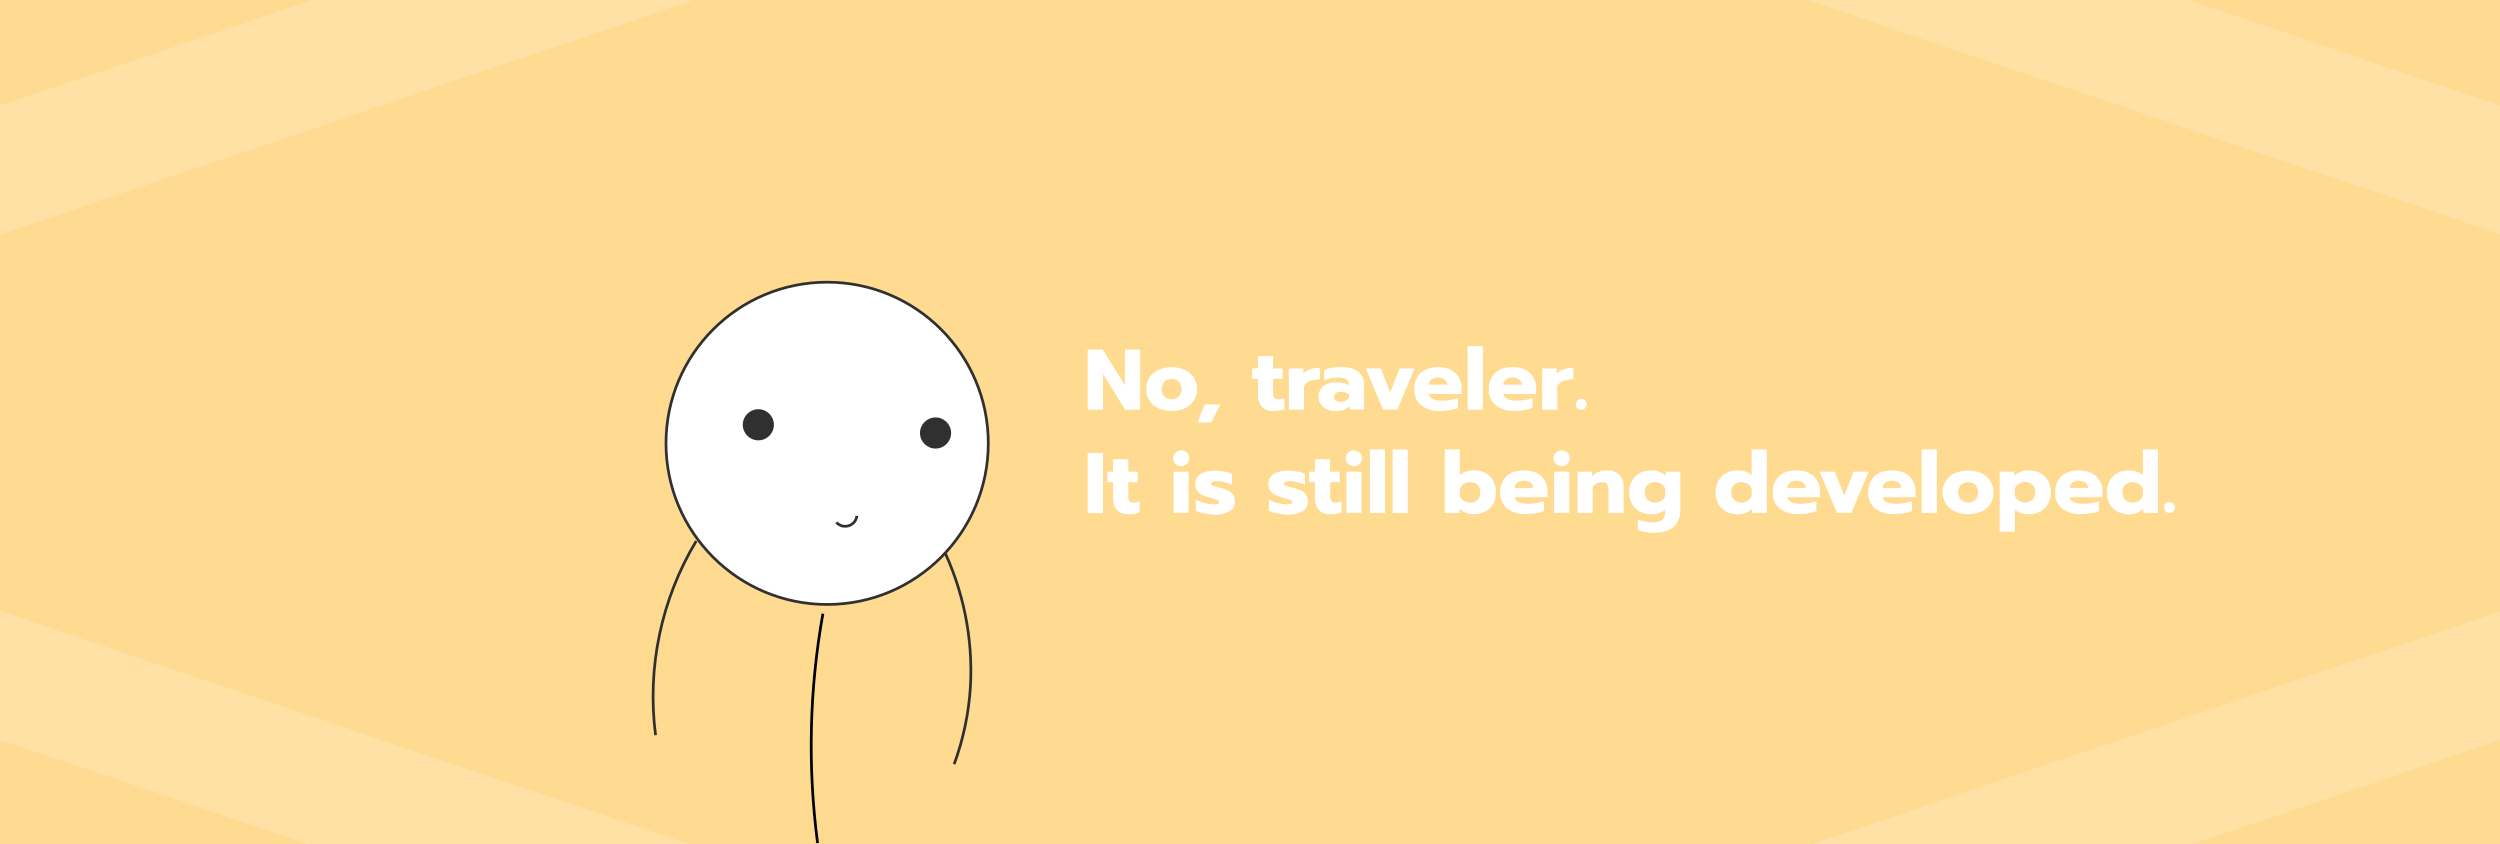
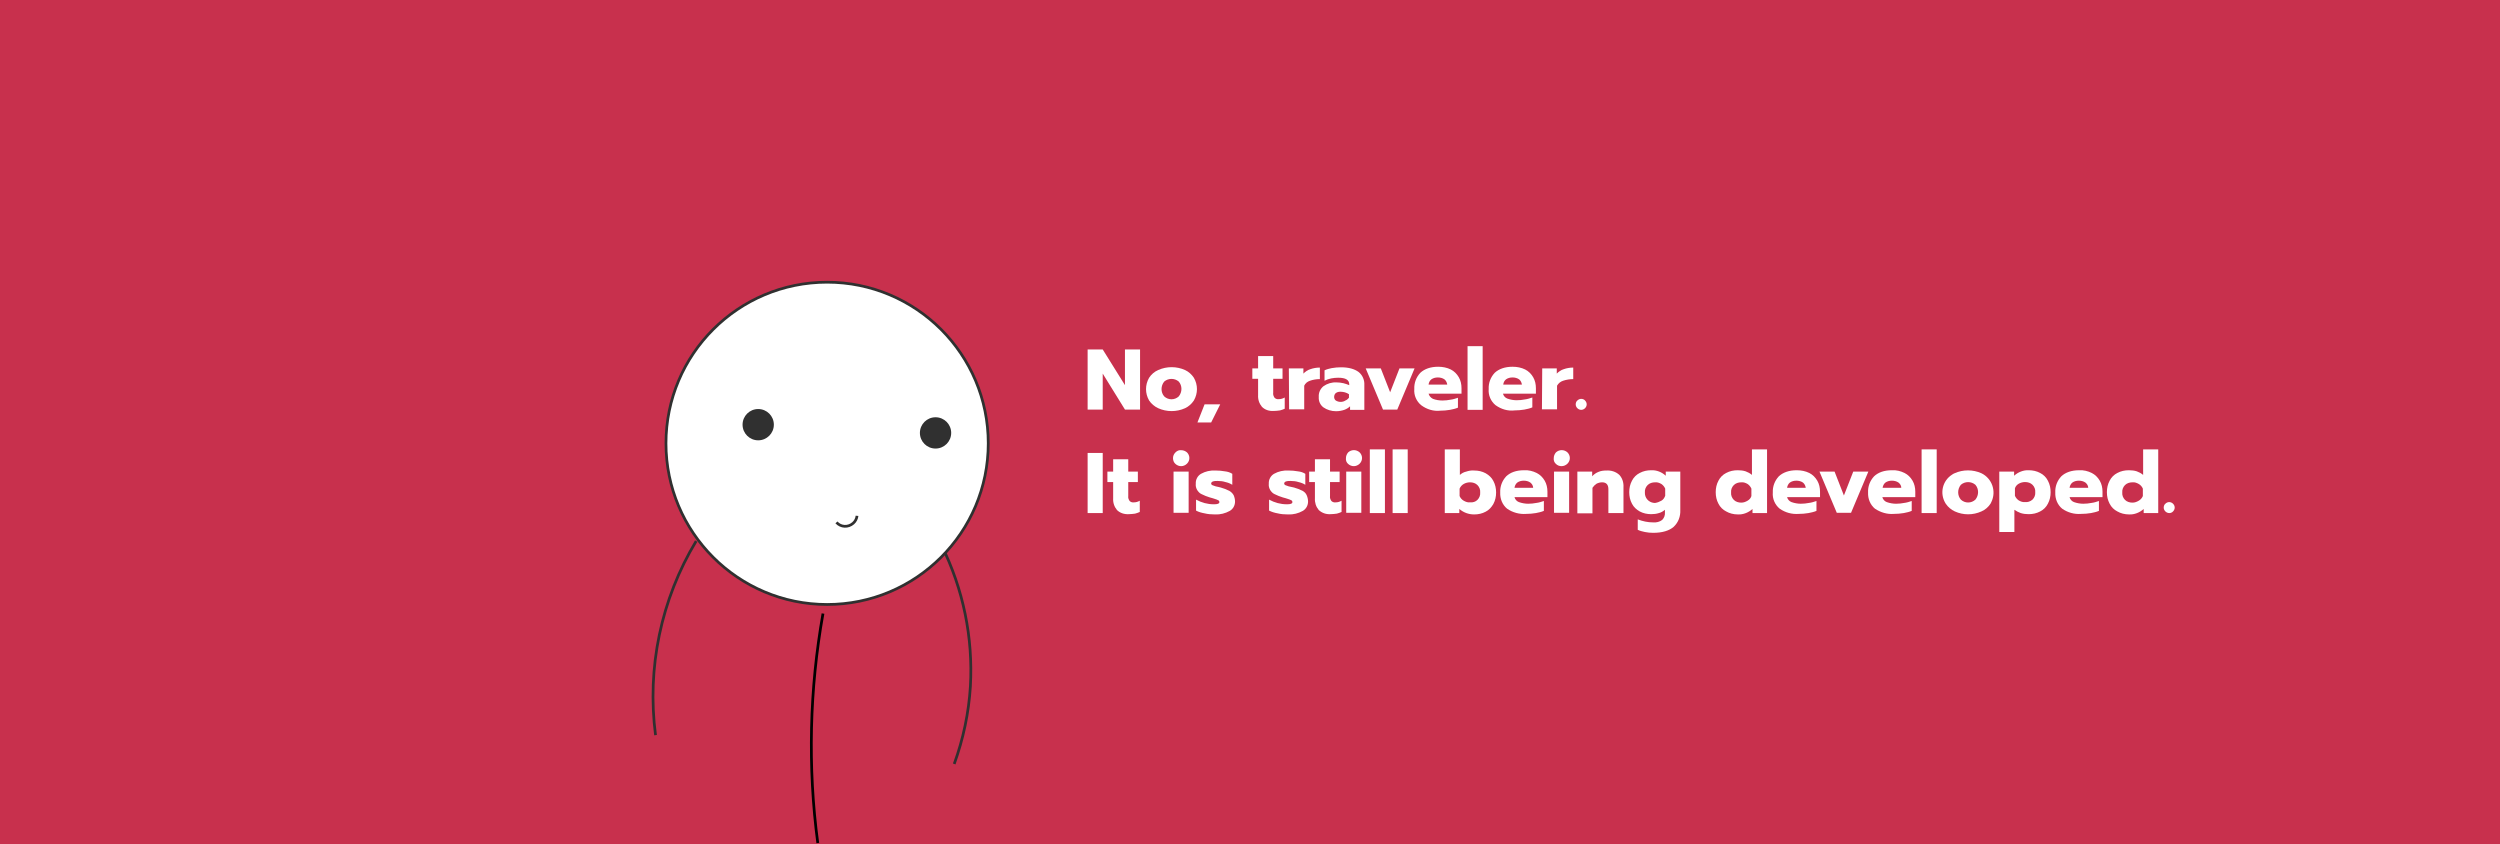
- <svg xmlns="http://www.w3.org/2000/svg" id="Layer_1" data-name="Layer 1" viewBox="0 0 910.67 307.2">
-   <defs>
-     <style>.cls-1{fill:#ffd277;}.cls-2{fill:none;}.cls-2,.cls-3{stroke:#000;stroke-miterlimit:10;}.cls-3,.cls-4,.cls-5{fill:#fff;}.cls-4{opacity:0.19;isolation:isolate;}</style>
-   </defs>
-   <rect class="cls-1" width="911" height="308" />
-   <path class="cls-2" d="M253.62,197.06A110,110,0,0,0,238.8,267.8" />
-   <path class="cls-2" d="M343,198.73a103,103,0,0,1,10.5,51.35,99.54,99.54,0,0,1-5.93,28.29" />
-   <circle class="cls-3" cx="301.3" cy="161.49" r="58.7" />
-   <circle cx="276.24" cy="154.73" r="5.67" />
-   <circle cx="340.79" cy="157.73" r="5.67" />
-   <path class="cls-2" d="M304.67,190.3a4.31,4.31,0,0,0,7.47-2.39" />
-   <rect class="cls-4" width="911" height="308" />
-   <polygon class="cls-4" points="0 85.42 0 38.5 113.88 0 252.66 0 0 85.42" />
-   <polygon class="cls-4" points="911 222.58 911 269.5 797.13 308 658.34 308 911 222.58" />
-   <polygon class="cls-4" points="658.34 0 797.13 0 911 38.5 911 85.42 658.34 0" />
-   <polygon class="cls-4" points="252.66 308 113.88 308 0 269.5 0 222.58 252.66 308" />
-   <path class="cls-2" d="M299.76,223.54a272.94,272.94,0,0,0-1.94,83.57" />
-   <path class="cls-5" d="M396.22,127.35h5.48l8.06,13v-13h5.55v21.9h-5.46l-8.08-13.07v13.07h-5.55Z" />
-   <path class="cls-5" d="M421.89,148.7a7.81,7.81,0,0,1-3.25-2.82,8.12,8.12,0,0,1,0-8.3,7.81,7.81,0,0,1,3.25-2.82,12.23,12.23,0,0,1,9.78,0,7.78,7.78,0,0,1,3.24,2.82,8.12,8.12,0,0,1,0,8.3,7.78,7.78,0,0,1-3.24,2.82,12.23,12.23,0,0,1-9.78,0Zm7.53-4.26a4.2,4.2,0,0,0,0-5.42,4,4,0,0,0-5.29,0,4.2,4.2,0,0,0,0,5.42,4,4,0,0,0,5.29,0Z" />
-   <path class="cls-5" d="M438.81,147.31h5.7l-3.29,6.61h-5Z" />
-   <path class="cls-5" d="M459.67,148.17a6,6,0,0,1-1.43-4.25V138h-2.13v-3.82h2.13V129.7h5.52v4.51h3.44V138h-3.44v5.14a2.73,2.73,0,0,0,.45,1.76,2,2,0,0,0,1.61.53,4.35,4.35,0,0,0,2.07-.56V149a7.52,7.52,0,0,1-1.74.55,13.06,13.06,0,0,1-2.27.17A5.41,5.41,0,0,1,459.67,148.17Z" />
-   <path class="cls-5" d="M469.46,134.21h5.33v1.88a5.55,5.55,0,0,1,2.47-1.55,10.77,10.77,0,0,1,3.54-.55v4.23a10.27,10.27,0,0,0-3.65.6A3.78,3.78,0,0,0,475,140.6v8.65h-5.51Z" />
-   <path class="cls-5" d="M482.07,148.36a4.57,4.57,0,0,1-1.74-3.81,4.74,4.74,0,0,1,1.68-3.9,7.45,7.45,0,0,1,4.81-1.36,12,12,0,0,1,2.45.26,9.38,9.38,0,0,1,2.1.71v-.32c0-1.6-1.32-2.41-3.95-2.41a11.84,11.84,0,0,0-5.05,1.07v-3.8A11.31,11.31,0,0,1,485,134a18.75,18.75,0,0,1,3.39-.3c2.8,0,4.91.56,6.35,1.68a5.59,5.59,0,0,1,2.14,4.68v9.15h-5.17V148a5.91,5.91,0,0,1-2.13,1.28,8.42,8.42,0,0,1-2.95.47A7.17,7.17,0,0,1,482.07,148.36Zm8-2.41a3.21,3.21,0,0,0,1.29-1v-1.32a5.36,5.36,0,0,0-3.08-.91,2.7,2.7,0,0,0-1.69.47,1.69,1.69,0,0,0-.59,1.38,1.6,1.6,0,0,0,.58,1.32,2.6,2.6,0,0,0,1.67.47A4.28,4.28,0,0,0,490.08,146Z" />
-   <path class="cls-5" d="M497.51,134.21H503l3.42,8.74,3.38-8.74h5.52l-6.3,15h-5.23Z" />
-   <path class="cls-5" d="M517.71,147.65a7.13,7.13,0,0,1-2.53-5.86,7.82,7.82,0,0,1,2.24-5.89q2.25-2.16,6.48-2.16a9.78,9.78,0,0,1,4.62,1,7,7,0,0,1,2.91,2.79,8,8,0,0,1,1,4v2h-12A2.63,2.63,0,0,0,522,145.4a8.64,8.64,0,0,0,3.42.56,18.54,18.54,0,0,0,3-.25,13.51,13.51,0,0,0,2.68-.69v3.64a13.87,13.87,0,0,1-2.9.76,20.83,20.83,0,0,1-3.55.3A10.62,10.62,0,0,1,517.71,147.65Zm9.51-7.52a2.68,2.68,0,0,0-1-1.91,3.78,3.78,0,0,0-2.41-.69,3.69,3.69,0,0,0-2.38.71,2.65,2.65,0,0,0-1,1.89Z" />
-   <path class="cls-5" d="M534.61,126.09h5.52v23.16h-5.52Z" />
-   <path class="cls-5" d="M544.85,147.65a7.13,7.13,0,0,1-2.53-5.86,7.82,7.82,0,0,1,2.24-5.89c1.5-1.44,3.65-2.16,6.48-2.16a9.78,9.78,0,0,1,4.62,1,7,7,0,0,1,2.91,2.79,8,8,0,0,1,1,4v2h-12a2.61,2.61,0,0,0,1.56,1.82,8.64,8.64,0,0,0,3.42.56,18.54,18.54,0,0,0,3-.25,13.51,13.51,0,0,0,2.68-.69v3.64a13.87,13.87,0,0,1-2.9.76,20.83,20.83,0,0,1-3.55.3A10.62,10.62,0,0,1,544.85,147.65Zm9.51-7.52a2.68,2.68,0,0,0-1-1.91,3.8,3.8,0,0,0-2.41-.69,3.69,3.69,0,0,0-2.38.71,2.65,2.65,0,0,0-1,1.89Z" />
-   <path class="cls-5" d="M561.75,134.21h5.33v1.88a5.59,5.59,0,0,1,2.48-1.55,10.69,10.69,0,0,1,3.54-.55v4.23a10.23,10.23,0,0,0-3.65.6,3.75,3.75,0,0,0-2.18,1.78v8.65h-5.52Z" />
-   <path class="cls-5" d="M574.62,148.69a1.85,1.85,0,0,1-.58-1.38,2,2,0,0,1,.58-1.44,1.85,1.85,0,0,1,1.39-.6,1.91,1.91,0,0,1,1.43.6,2,2,0,0,1,.58,1.44,1.85,1.85,0,0,1-.58,1.38,2,2,0,0,1-1.43.56A1.93,1.93,0,0,1,574.62,148.69Z" />
-   <path class="cls-5" d="M396.22,165h5.55v21.91h-5.55Z" />
-   <path class="cls-5" d="M406.89,185.78a6.05,6.05,0,0,1-1.43-4.25v-5.89h-2.13v-3.82h2.13V167.3H411v4.52h3.45v3.82H411v5.14a2.75,2.75,0,0,0,.45,1.76,2.09,2.09,0,0,0,1.62.53,4.26,4.26,0,0,0,2.07-.57v4.11a7.84,7.84,0,0,1-1.74.55,13.23,13.23,0,0,1-2.27.17A5.47,5.47,0,0,1,406.89,185.78Z" />
-   <path class="cls-5" d="M428.19,169a2.75,2.75,0,0,1-.85-2.07,2.72,2.72,0,0,1,.85-2.05,2.85,2.85,0,0,1,2.1-.84,2.88,2.88,0,0,1,2.08.84,2.87,2.87,0,0,1,0,4.1,3.07,3.07,0,0,1-4.18,0Zm-.66,2.82H433v15h-5.51Z" />
-   <path class="cls-5" d="M438.75,187a10.14,10.14,0,0,1-3.14-1v-4a14.08,14.08,0,0,0,6.4,1.72,5.54,5.54,0,0,0,1.59-.16.62.62,0,0,0,.51-.62.71.71,0,0,0-.33-.61,4.26,4.26,0,0,0-1.19-.5c-.58-.18-1.24-.37-2-.58a16.55,16.55,0,0,1-3-1.16,4.06,4.06,0,0,1-1.63-1.51,4.41,4.41,0,0,1-.54-2.29,4,4,0,0,1,1.93-3.65,10,10,0,0,1,5.28-1.2,18.19,18.19,0,0,1,3.43.34,8.16,8.16,0,0,1,2.72.91v4a8.25,8.25,0,0,0-2.5-1,11.05,11.05,0,0,0-2.89-.41,5.57,5.57,0,0,0-1.67.2.74.74,0,0,0-.59.71c0,.31.2.55.59.72a16.07,16.07,0,0,0,2.14.62l.84.22a12.8,12.8,0,0,1,3.1,1.19,4,4,0,0,1,1.56,1.56,5,5,0,0,1,.45,2.27,4,4,0,0,1-1.86,3.43,9.59,9.59,0,0,1-5.41,1.27A21.08,21.08,0,0,1,438.75,187Z" />
-   <path class="cls-5" d="M465.35,187a10.07,10.07,0,0,1-3.13-1v-4a14.08,14.08,0,0,0,6.39,1.72,5.62,5.62,0,0,0,1.6-.16.61.61,0,0,0,.5-.62.71.71,0,0,0-.33-.61,4,4,0,0,0-1.19-.5c-.57-.18-1.23-.37-2-.58a16.71,16.71,0,0,1-3-1.16,4,4,0,0,1-1.63-1.51,4.41,4.41,0,0,1-.54-2.29,4,4,0,0,1,1.93-3.65,10,10,0,0,1,5.28-1.2,18.19,18.19,0,0,1,3.43.34,8.09,8.09,0,0,1,2.71.91v4a8.08,8.08,0,0,0-2.49-1,11.07,11.07,0,0,0-2.9-.41,5.54,5.54,0,0,0-1.66.2.73.73,0,0,0-.59.71c0,.31.19.55.59.72a16.28,16.28,0,0,0,2.13.62l.85.22a12.8,12.8,0,0,1,3.1,1.19,3.92,3.92,0,0,1,1.55,1.56,4.88,4.88,0,0,1,.46,2.27,3.94,3.94,0,0,1-1.87,3.43,9.53,9.53,0,0,1-5.4,1.27A21.19,21.19,0,0,1,465.35,187Z" />
-   <path class="cls-5" d="M480.44,185.78a6,6,0,0,1-1.42-4.25v-5.89h-2.13v-3.82H479V167.3h5.51v4.52H488v3.82h-3.45v5.14a2.75,2.75,0,0,0,.46,1.76,2,2,0,0,0,1.61.53,4.26,4.26,0,0,0,2.07-.57v4.11a7.52,7.52,0,0,1-1.74.55,13.06,13.06,0,0,1-2.27.17A5.47,5.47,0,0,1,480.44,185.78Z" />
-   <path class="cls-5" d="M491.08,169a2.78,2.78,0,0,1-.84-2.07,2.75,2.75,0,0,1,.84-2.05,3,3,0,0,1,4.19,0,2.87,2.87,0,0,1,0,4.1,3.09,3.09,0,0,1-4.19,0Zm-.65,2.82h5.51v15h-5.51Z" />
-   <path class="cls-5" d="M499,163.7h5.51v23.16H499Z" />
-   <path class="cls-5" d="M507.29,163.7h5.51v23.16h-5.51Z" />
-   <path class="cls-5" d="M531.61,185.36v1.5h-5.33V163.7h5.51V173a6.72,6.72,0,0,1,2.28-1.24,9,9,0,0,1,2.86-.45,8.46,8.46,0,0,1,4.19,1,7,7,0,0,1,2.8,2.84,8.53,8.53,0,0,1,1,4.18,8.42,8.42,0,0,1-1,4.18,7,7,0,0,1-2.82,2.79,8.57,8.57,0,0,1-4.17,1A7.46,7.46,0,0,1,531.61,185.36Zm6.61-3.28a3.56,3.56,0,0,0,1-2.71,3.63,3.63,0,0,0-1-2.73,3.75,3.75,0,0,0-2.73-1,4,4,0,0,0-2.25.64,3.68,3.68,0,0,0-1.45,1.74v2.67a3.61,3.61,0,0,0,1.45,1.73,4.06,4.06,0,0,0,2.25.65A3.78,3.78,0,0,0,538.22,182.08Z" />
-   <path class="cls-5" d="M549,185.26a7.15,7.15,0,0,1-2.52-5.86,7.81,7.81,0,0,1,2.24-5.89q2.24-2.16,6.47-2.16a9.8,9.8,0,0,1,4.63,1,6.92,6.92,0,0,1,2.91,2.78,8.07,8.07,0,0,1,1,4v2h-12a2.63,2.63,0,0,0,1.57,1.81,8.44,8.44,0,0,0,3.42.57,18.54,18.54,0,0,0,3-.25,13.51,13.51,0,0,0,2.68-.69v3.63a13.83,13.83,0,0,1-2.9.77,20.83,20.83,0,0,1-3.55.3A10.67,10.67,0,0,1,549,185.26Zm9.52-7.52a2.66,2.66,0,0,0-1-1.91,3.8,3.8,0,0,0-2.41-.69,3.69,3.69,0,0,0-2.38.7,2.72,2.72,0,0,0-1,1.9Z" />
-   <path class="cls-5" d="M566.77,169a2.75,2.75,0,0,1-.85-2.07,2.72,2.72,0,0,1,.85-2.05,3,3,0,0,1,4.18,0,2.87,2.87,0,0,1,0,4.1,3.07,3.07,0,0,1-4.18,0Zm-.66,2.82h5.52v15h-5.52Z" />
-   <path class="cls-5" d="M574.63,171.82H580v1.66a6.08,6.08,0,0,1,2.35-1.6,7.84,7.84,0,0,1,2.89-.53,6.05,6.05,0,0,1,4.68,1.64,6.36,6.36,0,0,1,1.52,4.47v9.4h-5.52v-8.68c0-1.69-.77-2.54-2.31-2.54a3.92,3.92,0,0,0-2,.49,4,4,0,0,0-1.47,1.48v9.25h-5.52Z" />
-   <path class="cls-5" d="M599.22,193.79a12.22,12.22,0,0,1-2.62-.76v-3.82a14.15,14.15,0,0,0,5.64,1.07,4.78,4.78,0,0,0,3.31-.95,3.54,3.54,0,0,0,1-2.75v-.91a6.51,6.51,0,0,1-2.24,1.22,9.08,9.08,0,0,1-2.84.44,8.53,8.53,0,0,1-4.2-1,7.11,7.11,0,0,1-2.83-2.82,8.42,8.42,0,0,1-1-4.17,8.53,8.53,0,0,1,1-4.2,7,7,0,0,1,2.82-2.81,8.68,8.68,0,0,1,4.17-1,7.46,7.46,0,0,1,5.33,2v-1.5h5.32v14a7.77,7.77,0,0,1-2.39,6.08q-2.4,2.16-7.45,2.16A17.23,17.23,0,0,1,599.22,193.79Zm5.94-11.38a3.49,3.49,0,0,0,1.41-1.76V178a3.6,3.6,0,0,0-1.44-1.74,4.08,4.08,0,0,0-2.26-.64,3.78,3.78,0,0,0-2.73,1,3.56,3.56,0,0,0-1,2.68,3.53,3.53,0,0,0,3.76,3.76A4.07,4.07,0,0,0,605.16,182.41Z" />
-   <path class="cls-5" d="M628.76,186.34a6.89,6.89,0,0,1-2.82-2.79,8.43,8.43,0,0,1-1-4.18,8.53,8.53,0,0,1,1-4.18,7,7,0,0,1,2.8-2.84,8.45,8.45,0,0,1,4.18-1,8.89,8.89,0,0,1,2.89.44,6.46,6.46,0,0,1,2.25,1.25V163.7h5.52v23.16h-5.33v-1.5a7.48,7.48,0,0,1-5.33,2A8.56,8.56,0,0,1,628.76,186.34Zm7.86-3.92a3.54,3.54,0,0,0,1.44-1.73V178a3.6,3.6,0,0,0-1.44-1.74,4.07,4.07,0,0,0-2.25-.64,3.75,3.75,0,0,0-2.73,1,3.63,3.63,0,0,0-1,2.73,3.56,3.56,0,0,0,1,2.71,3.78,3.78,0,0,0,2.73,1A4.08,4.08,0,0,0,636.62,182.42Z" />
-   <path class="cls-5" d="M648.3,185.26a7.13,7.13,0,0,1-2.53-5.86,7.81,7.81,0,0,1,2.24-5.89q2.25-2.16,6.48-2.16a9.78,9.78,0,0,1,4.62,1,6.86,6.86,0,0,1,2.91,2.78,8.07,8.07,0,0,1,1,4v2H651a2.62,2.62,0,0,0,1.56,1.81,8.44,8.44,0,0,0,3.42.57,18.54,18.54,0,0,0,3-.25,13.51,13.51,0,0,0,2.68-.69v3.63a13.66,13.66,0,0,1-2.9.77,20.74,20.74,0,0,1-3.55.3A10.62,10.62,0,0,1,648.3,185.26Zm9.51-7.52a2.69,2.69,0,0,0-1-1.91,3.83,3.83,0,0,0-2.42-.69,3.69,3.69,0,0,0-2.38.7,2.67,2.67,0,0,0-1,1.9Z" />
-   <path class="cls-5" d="M662.85,171.82h5.52l3.42,8.74,3.38-8.74h5.52l-6.3,15h-5.24Z" />
-   <path class="cls-5" d="M683.05,185.26a7.15,7.15,0,0,1-2.52-5.86,7.81,7.81,0,0,1,2.24-5.89q2.24-2.16,6.47-2.16a9.73,9.73,0,0,1,4.62,1,6.89,6.89,0,0,1,2.92,2.78,8.07,8.07,0,0,1,1,4v2h-12a2.61,2.61,0,0,0,1.57,1.81,8.41,8.41,0,0,0,3.42.57,18.54,18.54,0,0,0,3-.25,13.7,13.7,0,0,0,2.68-.69v3.63a13.83,13.83,0,0,1-2.9.77,20.86,20.86,0,0,1-3.56.3A10.64,10.64,0,0,1,683.05,185.26Zm9.51-7.52a2.62,2.62,0,0,0-1-1.91,3.8,3.8,0,0,0-2.41-.69,3.69,3.69,0,0,0-2.38.7,2.72,2.72,0,0,0-1,1.9Z" />
-   <path class="cls-5" d="M700,163.7h5.52v23.16H700Z" />
-   <path class="cls-5" d="M712.06,186.31a7.81,7.81,0,0,1-3.25-2.82,7.67,7.67,0,0,1,3.25-11.12,12.21,12.21,0,0,1,9.77,0,7.85,7.85,0,0,1,3.25,11.12,7.75,7.75,0,0,1-3.25,2.82,12.21,12.21,0,0,1-9.77,0Zm7.53-4.26a4.2,4.2,0,0,0,0-5.42,4,4,0,0,0-5.29,0,4.2,4.2,0,0,0,0,5.42,4,4,0,0,0,5.29,0Z" />
-   <path class="cls-5" d="M728.42,171.82h5.32v1.5a7.46,7.46,0,0,1,5.33-2,8.68,8.68,0,0,1,4.17,1,7,7,0,0,1,2.82,2.79,8.46,8.46,0,0,1,1,4.19,8.56,8.56,0,0,1-1,4.18,7.09,7.09,0,0,1-2.8,2.84,8.49,8.49,0,0,1-4.19,1,9.12,9.12,0,0,1-2.87-.45,6.84,6.84,0,0,1-2.27-1.24v8.08h-5.51ZM740.36,182a3.59,3.59,0,0,0,1-2.72,3.55,3.55,0,0,0-1-2.71,3.78,3.78,0,0,0-2.73-1,4.08,4.08,0,0,0-2.26.64,3.66,3.66,0,0,0-1.44,1.74v2.66a3.61,3.61,0,0,0,1.44,1.74,4.09,4.09,0,0,0,2.26.65A3.76,3.76,0,0,0,740.36,182Z" />
-   <path class="cls-5" d="M751.15,185.26a7.15,7.15,0,0,1-2.52-5.86,7.81,7.81,0,0,1,2.24-5.89q2.24-2.16,6.47-2.16a9.73,9.73,0,0,1,4.62,1,6.89,6.89,0,0,1,2.92,2.78,8.07,8.07,0,0,1,1,4v2h-12a2.61,2.61,0,0,0,1.57,1.81,8.44,8.44,0,0,0,3.42.57,18.54,18.54,0,0,0,3-.25,13.51,13.51,0,0,0,2.68-.69v3.63a13.83,13.83,0,0,1-2.9.77,20.86,20.86,0,0,1-3.56.3A10.64,10.64,0,0,1,751.15,185.26Zm9.52-7.52a2.66,2.66,0,0,0-1-1.91,3.8,3.8,0,0,0-2.41-.69,3.69,3.69,0,0,0-2.38.7,2.72,2.72,0,0,0-1,1.9Z" />
-   <path class="cls-5" d="M771.26,186.34a7,7,0,0,1-2.82-2.79,8.43,8.43,0,0,1-1-4.18,8.53,8.53,0,0,1,1-4.18,7,7,0,0,1,2.8-2.84,8.46,8.46,0,0,1,4.19-1,8.87,8.87,0,0,1,2.88.44,6.6,6.6,0,0,1,2.26,1.25V163.7h5.51v23.16h-5.33v-1.5a7.48,7.48,0,0,1-5.32,2A8.57,8.57,0,0,1,771.26,186.34Zm7.86-3.92a3.61,3.61,0,0,0,1.45-1.73V178a3.68,3.68,0,0,0-1.45-1.74,4,4,0,0,0-2.25-.64,3.75,3.75,0,0,0-2.73,1,3.63,3.63,0,0,0-1,2.73,3.56,3.56,0,0,0,1,2.71,3.78,3.78,0,0,0,2.73,1A4.06,4.06,0,0,0,779.12,182.42Z" />
-   <path class="cls-5" d="M788.85,186.29a1.85,1.85,0,0,1-.58-1.37,2,2,0,0,1,.58-1.45,2,2,0,0,1,2.82,0,2,2,0,0,1,.58,1.45,1.81,1.81,0,0,1-.58,1.37,2,2,0,0,1-2.82,0Z" />
+ <svg xmlns="http://www.w3.org/2000/svg" version="1.1" id="Layer_1" x="0px" y="0px" viewBox="0 0 910.7 307.2" style="enable-background:new 0 0 910.7 307.2;" xml:space="preserve">
+   <style type="text/css">
+ 	.st0{fill:#BB0024;}
+ 	.st1{fill:none;stroke:#000000;stroke-miterlimit:10;}
+ 	.st2{fill:#FFFFFF;stroke:#000000;stroke-miterlimit:10;}
+ 	.st3{opacity:0.19;fill:#FFFFFF;enable-background:new    ;}
+ 	.st4{fill:#FFFFFF;}
+ </style>
+   <rect y="0" class="st0" width="911" height="308" />
+   <path class="st1" d="M253.6,197.1c-12.8,21.2-18,46.2-14.8,70.7" />
+   <path class="st1" d="M343,198.7c7.9,15.9,11.5,33.6,10.5,51.3c-0.6,9.7-2.6,19.2-5.9,28.3" />
+   <circle class="st2" cx="301.3" cy="161.5" r="58.7" />
+   <circle cx="276.2" cy="154.7" r="5.7" />
+   <circle cx="340.8" cy="157.7" r="5.7" />
+   <path class="st1" d="M304.7,190.3c1.6,1.8,4.3,1.9,6.1,0.3c0.8-0.7,1.3-1.7,1.4-2.7" />
+   <rect y="0" class="st3" width="911" height="308" />
+   <path class="st1" d="M299.8,223.5c-4.9,27.6-5.6,55.8-1.9,83.6" />
+   <path class="st4" d="M396.2,127.3h5.5l8.1,13v-13h5.5v21.9h-5.5l-8.1-13.1v13.1h-5.5L396.2,127.3z" />
+   <path class="st4" d="M421.9,148.7c-1.3-0.6-2.5-1.6-3.3-2.8c-1.5-2.6-1.5-5.7,0-8.3c0.8-1.2,1.9-2.2,3.3-2.8c3.1-1.4,6.7-1.4,9.8,0  c1.3,0.6,2.4,1.6,3.2,2.8c1.5,2.6,1.5,5.7,0,8.3c-0.8,1.2-1.9,2.2-3.2,2.8C428.6,150.1,425,150.1,421.9,148.7z M429.4,144.4  c1.3-1.6,1.3-3.9,0-5.4c-1.5-1.3-3.8-1.3-5.3,0c-1.3,1.6-1.3,3.9,0,5.4C425.6,145.8,427.9,145.8,429.4,144.4z" />
+   <path class="st4" d="M438.8,147.3h5.7l-3.3,6.6h-5L438.8,147.3z" />
+   <path class="st4" d="M459.7,148.2c-1-1.2-1.5-2.7-1.4-4.3V138h-2.1v-3.8h2.1v-4.5h5.5v4.5h3.4v3.8h-3.4v5.1  c-0.1,0.6,0.1,1.2,0.5,1.8c0.4,0.4,1,0.6,1.6,0.5c0.7,0,1.4-0.2,2.1-0.6v4.1c-0.6,0.3-1.1,0.4-1.7,0.6c-0.8,0.1-1.5,0.2-2.3,0.2  C462.3,149.8,460.8,149.3,459.7,148.2z" />
+   <path class="st4" d="M469.5,134.2h5.3v1.9c0.7-0.7,1.5-1.3,2.5-1.6c1.1-0.4,2.3-0.6,3.5-0.6v4.2c-1.2,0-2.5,0.2-3.6,0.6  c-0.9,0.3-1.7,0.9-2.1,1.8v8.6h-5.5L469.5,134.2z" />
+   <path class="st4" d="M482.1,148.4c-1.2-0.9-1.8-2.3-1.7-3.8c-0.1-1.5,0.5-2.9,1.7-3.9c1.4-1,3.1-1.5,4.8-1.4c0.8,0,1.6,0.1,2.5,0.3  c0.7,0.2,1.4,0.4,2.1,0.7v-0.3c0-1.6-1.3-2.4-4-2.4c-1.7,0-3.5,0.3-5,1.1v-3.8c0.8-0.4,1.7-0.6,2.6-0.8c1.1-0.2,2.3-0.3,3.4-0.3  c2.8,0,4.9,0.6,6.4,1.7c1.4,1.1,2.2,2.9,2.1,4.7v9.1h-5.2V148c-0.6,0.6-1.3,1-2.1,1.3c-0.9,0.3-1.9,0.5-3,0.5  C485,149.8,483.4,149.3,482.1,148.4z M490.1,145.9c0.5-0.2,1-0.6,1.3-1v-1.3c-0.9-0.6-2-0.9-3.1-0.9c-0.6,0-1.2,0.1-1.7,0.5  c-0.4,0.3-0.6,0.9-0.6,1.4c0,0.5,0.2,1,0.6,1.3c0.5,0.3,1.1,0.5,1.7,0.5C488.9,146.4,489.5,146.3,490.1,145.9L490.1,145.9z" />
+   <path class="st4" d="M497.5,134.2h5.5l3.4,8.7l3.4-8.7h5.5l-6.3,15h-5.2L497.5,134.2z" />
+   <path class="st4" d="M517.7,147.6c-1.7-1.4-2.7-3.6-2.5-5.9c-0.1-2.2,0.7-4.3,2.2-5.9c1.5-1.4,3.7-2.2,6.5-2.2c1.6,0,3.2,0.3,4.6,1  c1.2,0.6,2.2,1.6,2.9,2.8c0.7,1.2,1,2.6,1,4v2h-12c0.2,0.8,0.8,1.5,1.6,1.9c1.1,0.4,2.3,0.6,3.4,0.6c1,0,2-0.1,3-0.3  c0.9-0.1,1.8-0.4,2.7-0.7v3.6c-0.9,0.4-1.9,0.6-2.9,0.8c-1.2,0.2-2.4,0.3-3.5,0.3C522.2,149.9,519.7,149.1,517.7,147.6z   M527.2,140.1c-0.1-0.7-0.4-1.4-1-1.9c-0.7-0.5-1.6-0.7-2.4-0.7c-0.9,0-1.7,0.2-2.4,0.7c-0.6,0.5-0.9,1.1-1,1.9H527.2z" />
+   <path class="st4" d="M534.6,126.1h5.5v23.2h-5.5V126.1z" />
+   <path class="st4" d="M544.8,147.6c-1.7-1.4-2.7-3.6-2.5-5.9c-0.1-2.2,0.7-4.3,2.2-5.9c1.5-1.4,3.7-2.2,6.5-2.2c1.6,0,3.2,0.3,4.6,1  c1.2,0.6,2.2,1.6,2.9,2.8c0.7,1.2,1,2.6,1,4v2h-12c0.2,0.8,0.8,1.5,1.6,1.8c1.1,0.4,2.3,0.6,3.4,0.6c1,0,2-0.1,3-0.3  c0.9-0.1,1.8-0.4,2.7-0.7v3.6c-0.9,0.4-1.9,0.6-2.9,0.8c-1.2,0.2-2.4,0.3-3.5,0.3C549.3,149.8,546.9,149.1,544.8,147.6z   M554.4,140.1c-0.1-0.7-0.4-1.4-1-1.9c-0.7-0.5-1.6-0.7-2.4-0.7c-0.9,0-1.7,0.2-2.4,0.7c-0.6,0.5-0.9,1.1-1,1.9H554.4z" />
+   <path class="st4" d="M561.8,134.2h5.3v1.9c0.7-0.7,1.5-1.3,2.5-1.6c1.1-0.4,2.3-0.6,3.5-0.6v4.2c-1.2,0-2.5,0.2-3.7,0.6  c-0.9,0.3-1.7,0.9-2.2,1.8v8.6h-5.5L561.8,134.2z" />
+   <path class="st4" d="M574.6,148.7c-0.4-0.4-0.6-0.9-0.6-1.4c0-0.5,0.2-1.1,0.6-1.4c0.4-0.4,0.9-0.6,1.4-0.6c0.5,0,1.1,0.2,1.4,0.6  c0.4,0.4,0.6,0.9,0.6,1.4c0,0.5-0.2,1-0.6,1.4c-0.4,0.4-0.9,0.6-1.4,0.6C575.5,149.3,575,149.1,574.6,148.7z" />
+   <path class="st4" d="M396.2,165h5.5v21.9h-5.5V165z" />
+   <path class="st4" d="M406.9,185.8c-1-1.2-1.5-2.7-1.4-4.3v-5.9h-2.1v-3.8h2.1v-4.5h5.5v4.5h3.5v3.8H411v5.1  c-0.1,0.6,0.1,1.2,0.5,1.8c0.4,0.4,1,0.6,1.6,0.5c0.7,0,1.4-0.2,2.1-0.6v4.1c-0.6,0.3-1.1,0.4-1.7,0.6c-0.8,0.1-1.5,0.2-2.3,0.2  C409.6,187.4,408,186.9,406.9,185.8z" />
+   <path class="st4" d="M428.2,169c-0.6-0.5-0.9-1.3-0.9-2.1c0-0.8,0.3-1.5,0.9-2.1c0.6-0.6,1.3-0.9,2.1-0.8c0.8,0,1.5,0.3,2.1,0.8  c1.1,1.1,1.2,2.9,0,4.1c0,0,0,0,0,0C431.2,170.1,429.4,170.1,428.2,169L428.2,169z M427.5,171.8h5.5v15h-5.5L427.5,171.8z" />
+   <path class="st4" d="M438.8,187c-1.1-0.2-2.2-0.5-3.1-1v-4c2,1.1,4.2,1.7,6.4,1.7c0.5,0,1.1,0,1.6-0.2c0.3-0.1,0.5-0.3,0.5-0.6  c0-0.2-0.1-0.5-0.3-0.6c-0.4-0.2-0.8-0.4-1.2-0.5c-0.6-0.2-1.2-0.4-2-0.6c-1-0.3-2-0.7-3-1.2c-0.7-0.3-1.2-0.9-1.6-1.5  c-0.4-0.7-0.6-1.5-0.5-2.3c-0.1-1.5,0.7-2.9,1.9-3.6c1.6-0.9,3.4-1.3,5.3-1.2c1.2,0,2.3,0.1,3.4,0.3c1,0.1,1.9,0.4,2.7,0.9v4  c-0.8-0.5-1.6-0.8-2.5-1c-0.9-0.3-1.9-0.4-2.9-0.4c-0.6,0-1.1,0-1.7,0.2c-0.3,0.1-0.6,0.4-0.6,0.7c0,0.3,0.2,0.6,0.6,0.7  c0.7,0.3,1.4,0.5,2.1,0.6l0.8,0.2c1.1,0.3,2.1,0.7,3.1,1.2c0.7,0.4,1.2,0.9,1.6,1.6c0.3,0.7,0.5,1.5,0.5,2.3c0,1.4-0.7,2.7-1.9,3.4  c-1.6,0.9-3.5,1.4-5.4,1.3C441.3,187.4,440,187.3,438.8,187z" />
+   <path class="st4" d="M465.4,187c-1.1-0.2-2.1-0.5-3.1-1v-4c2,1.1,4.2,1.7,6.4,1.7c0.5,0,1.1,0,1.6-0.2c0.3-0.1,0.5-0.3,0.5-0.6  c0-0.2-0.1-0.5-0.3-0.6c-0.4-0.2-0.8-0.4-1.2-0.5c-0.6-0.2-1.2-0.4-2-0.6c-1-0.3-2-0.7-3-1.2c-0.7-0.3-1.2-0.9-1.6-1.5  c-0.4-0.7-0.6-1.5-0.5-2.3c-0.1-1.5,0.7-2.9,1.9-3.6c1.6-0.9,3.4-1.3,5.3-1.2c1.2,0,2.3,0.1,3.4,0.3c1,0.1,1.9,0.4,2.7,0.9v4  c-0.8-0.5-1.6-0.8-2.5-1c-0.9-0.3-1.9-0.4-2.9-0.4c-0.6,0-1.1,0-1.7,0.2c-0.3,0.1-0.6,0.4-0.6,0.7c0,0.3,0.2,0.6,0.6,0.7  c0.7,0.3,1.4,0.5,2.1,0.6l0.9,0.2c1.1,0.3,2.1,0.7,3.1,1.2c0.7,0.4,1.2,0.9,1.5,1.6c0.3,0.7,0.5,1.5,0.5,2.3c0,1.4-0.7,2.7-1.9,3.4  c-1.6,0.9-3.5,1.4-5.4,1.3C467.9,187.4,466.6,187.3,465.4,187z" />
+   <path class="st4" d="M480.4,185.8c-1-1.2-1.5-2.7-1.4-4.3v-5.9h-2.1v-3.8h2.1v-4.5h5.5v4.5h3.5v3.8h-3.5v5.1  c-0.1,0.6,0.1,1.2,0.5,1.8c0.4,0.4,1,0.6,1.6,0.5c0.7,0,1.4-0.2,2.1-0.6v4.1c-0.6,0.3-1.1,0.4-1.7,0.6c-0.8,0.1-1.5,0.2-2.3,0.2  C483.1,187.4,481.6,186.9,480.4,185.8z" />
+   <path class="st4" d="M491.1,169c-0.6-0.5-0.9-1.3-0.8-2.1c0-0.8,0.3-1.5,0.8-2.1c1.2-1.1,3-1.1,4.2,0c1.1,1.1,1.2,2.9,0,4.1  c0,0,0,0,0,0C494.1,170.1,492.3,170.1,491.1,169L491.1,169z M490.4,171.8h5.5v15h-5.5V171.8z" />
+   <path class="st4" d="M499,163.7h5.5v23.2H499V163.7z" />
+   <path class="st4" d="M507.3,163.7h5.5v23.2h-5.5L507.3,163.7z" />
+   <path class="st4" d="M531.6,185.4v1.5h-5.3v-23.2h5.5v9.3c0.7-0.6,1.4-1,2.3-1.2c0.9-0.3,1.9-0.5,2.9-0.4c1.5,0,2.9,0.3,4.2,1  c1.2,0.7,2.2,1.6,2.8,2.8c0.7,1.3,1,2.7,1,4.2c0,1.5-0.3,2.9-1,4.2c-0.7,1.2-1.6,2.2-2.8,2.8c-1.3,0.7-2.7,1-4.2,1  C535,187.4,533.1,186.7,531.6,185.4z M538.2,182.1c0.7-0.7,1.1-1.7,1-2.7c0.1-1-0.3-2-1-2.7c-0.7-0.7-1.7-1-2.7-1  c-0.8,0-1.6,0.2-2.3,0.6c-0.7,0.4-1.2,1-1.5,1.7v2.7c0.3,0.7,0.8,1.3,1.5,1.7c0.7,0.4,1.5,0.7,2.3,0.6  C536.5,183.1,537.5,182.8,538.2,182.1z" />
+   <path class="st4" d="M549,185.3c-1.7-1.4-2.6-3.6-2.5-5.9c-0.1-2.2,0.7-4.3,2.2-5.9c1.5-1.4,3.6-2.2,6.5-2.2c1.6-0.1,3.2,0.3,4.6,1  c1.2,0.6,2.2,1.6,2.9,2.8c0.7,1.2,1,2.6,1,4v2h-12c0.2,0.8,0.8,1.5,1.6,1.8c1.1,0.4,2.3,0.6,3.4,0.6c1,0,2-0.1,3-0.3  c0.9-0.1,1.8-0.4,2.7-0.7v3.6c-0.9,0.4-1.9,0.6-2.9,0.8c-1.2,0.2-2.4,0.3-3.5,0.3C553.5,187.4,551,186.7,549,185.3z M558.5,177.7  c0-0.7-0.4-1.4-1-1.9c-0.7-0.5-1.6-0.7-2.4-0.7c-0.9,0-1.7,0.2-2.4,0.7c-0.6,0.5-0.9,1.2-1,1.9L558.5,177.7z" />
+   <path class="st4" d="M566.8,169c-0.6-0.5-0.9-1.3-0.8-2.1c0-0.8,0.3-1.5,0.8-2.1c1.2-1.1,3-1.1,4.2,0c1.1,1.1,1.2,2.9,0,4.1  c0,0,0,0,0,0C569.8,170.1,567.9,170.1,566.8,169L566.8,169z M566.1,171.8h5.5v15h-5.5V171.8z" />
+   <path class="st4" d="M574.6,171.8h5.4v1.7c0.6-0.7,1.5-1.3,2.3-1.6c0.9-0.4,1.9-0.5,2.9-0.5c1.7-0.1,3.4,0.4,4.7,1.6  c1.1,1.2,1.6,2.8,1.5,4.5v9.4h-5.5v-8.7c0-1.7-0.8-2.5-2.3-2.5c-0.7,0-1.4,0.2-2,0.5c-0.6,0.4-1.1,0.9-1.5,1.5v9.3h-5.5L574.6,171.8  z" />
+   <path class="st4" d="M599.2,193.8c-0.9-0.2-1.8-0.4-2.6-0.8v-3.8c1.8,0.7,3.7,1.1,5.6,1.1c1.2,0.1,2.4-0.2,3.3-0.9  c0.7-0.7,1.1-1.7,1-2.8v-0.9c-0.7,0.6-1.4,1-2.2,1.2c-0.9,0.3-1.9,0.4-2.8,0.4c-1.5,0-2.9-0.3-4.2-1c-1.2-0.7-2.2-1.6-2.8-2.8  c-0.7-1.3-1-2.7-1-4.2c0-1.5,0.3-2.9,1-4.2c0.6-1.2,1.6-2.2,2.8-2.8c1.3-0.7,2.7-1,4.2-1c2-0.1,3.9,0.7,5.3,2v-1.5h5.3v14  c0.1,2.3-0.7,4.5-2.4,6.1c-1.6,1.4-4.1,2.2-7.5,2.2C601.2,194.1,600.2,194,599.2,193.8z M605.2,182.4c0.7-0.4,1.1-1,1.4-1.8V178  c-0.3-0.7-0.8-1.3-1.4-1.7c-0.7-0.4-1.5-0.7-2.3-0.6c-1,0-2,0.3-2.7,1c-0.7,0.7-1.1,1.7-1,2.7c-0.1,1.9,1.3,3.6,3.3,3.8  c0.2,0,0.3,0,0.5,0C603.7,183.1,604.5,182.8,605.2,182.4L605.2,182.4z" />
+   <path class="st4" d="M628.8,186.3c-1.2-0.6-2.2-1.6-2.8-2.8c-0.7-1.3-1-2.7-1-4.2c0-1.5,0.3-2.9,1-4.2c0.6-1.2,1.6-2.2,2.8-2.8  c1.3-0.7,2.7-1,4.2-1c1,0,2,0.1,2.9,0.4c0.8,0.3,1.6,0.7,2.3,1.3v-9.3h5.5v23.2h-5.3v-1.5c-1.4,1.3-3.4,2.1-5.3,2  C631.5,187.4,630,187,628.8,186.3z M636.6,182.4c0.7-0.4,1.2-1,1.4-1.7V178c-0.3-0.7-0.8-1.3-1.4-1.7c-0.7-0.4-1.5-0.7-2.3-0.6  c-1,0-2,0.3-2.7,1c-0.7,0.7-1.1,1.7-1,2.7c-0.1,1,0.3,2,1,2.7c0.7,0.7,1.7,1,2.7,1C635.2,183.1,635.9,182.8,636.6,182.4z" />
+   <path class="st4" d="M648.3,185.3c-1.7-1.4-2.7-3.6-2.5-5.9c-0.1-2.2,0.7-4.3,2.2-5.9c1.5-1.4,3.7-2.2,6.5-2.2c1.6,0,3.2,0.3,4.6,1  c1.2,0.6,2.2,1.6,2.9,2.8c0.7,1.2,1,2.6,1,4v2h-12c0.2,0.8,0.8,1.5,1.6,1.8c1.1,0.4,2.3,0.6,3.4,0.6c1,0,2-0.1,3-0.3  c0.9-0.1,1.8-0.4,2.7-0.7v3.6c-0.9,0.4-1.9,0.6-2.9,0.8c-1.2,0.2-2.4,0.3-3.5,0.3C652.7,187.4,650.3,186.7,648.3,185.3z   M657.8,177.7c-0.1-0.7-0.4-1.4-1-1.9c-0.7-0.5-1.6-0.7-2.4-0.7c-0.9,0-1.7,0.2-2.4,0.7c-0.6,0.5-0.9,1.2-1,1.9L657.8,177.7z" />
+   <path class="st4" d="M662.8,171.8h5.5l3.4,8.7l3.4-8.7h5.5l-6.3,15h-5.2L662.8,171.8z" />
+   <path class="st4" d="M683,185.3c-1.7-1.4-2.6-3.6-2.5-5.9c-0.1-2.2,0.7-4.3,2.2-5.9c1.5-1.4,3.6-2.2,6.5-2.2c1.6-0.1,3.2,0.3,4.6,1  c1.2,0.6,2.2,1.6,2.9,2.8c0.7,1.2,1,2.6,1,4v2h-12c0.2,0.8,0.8,1.5,1.6,1.8c1.1,0.4,2.3,0.6,3.4,0.6c1,0,2-0.1,3-0.3  c0.9-0.1,1.8-0.4,2.7-0.7v3.6c-0.9,0.4-1.9,0.6-2.9,0.8c-1.2,0.2-2.4,0.3-3.6,0.3C687.5,187.4,685.1,186.7,683,185.3z M692.6,177.7  c0-0.8-0.4-1.4-1-1.9c-0.7-0.5-1.6-0.7-2.4-0.7c-0.9,0-1.7,0.2-2.4,0.7c-0.6,0.5-0.9,1.2-1,1.9L692.6,177.7z" />
+   <path class="st4" d="M700,163.7h5.5v23.2H700V163.7z" />
+   <path class="st4" d="M712.1,186.3c-1.3-0.6-2.5-1.6-3.3-2.8c-2.3-3.6-1.3-8.3,2.3-10.6c0.3-0.2,0.6-0.4,0.9-0.5  c3.1-1.4,6.7-1.4,9.8,0c3.9,1.9,5.5,6.6,3.6,10.5c-0.1,0.2-0.2,0.4-0.3,0.6c-0.8,1.2-1.9,2.2-3.3,2.8  C718.7,187.7,715.2,187.7,712.1,186.3z M719.6,182c1.3-1.6,1.3-3.9,0-5.4c-1.5-1.3-3.8-1.3-5.3,0c-1.3,1.6-1.3,3.9,0,5.4  C715.8,183.4,718.1,183.4,719.6,182z" />
+   <path class="st4" d="M728.4,171.8h5.3v1.5c1.4-1.3,3.4-2.1,5.3-2c1.5,0,2.9,0.3,4.2,1c1.2,0.6,2.2,1.6,2.8,2.8c0.7,1.3,1,2.7,1,4.2  c0,1.5-0.3,2.9-1,4.2c-0.6,1.2-1.6,2.2-2.8,2.8c-1.3,0.7-2.7,1-4.2,1c-1,0-1.9-0.1-2.9-0.4c-0.8-0.3-1.6-0.7-2.3-1.2v8.1h-5.5V171.8  z M740.4,182c0.7-0.7,1.1-1.7,1-2.7c0.1-1-0.3-2-1-2.7c-0.7-0.7-1.7-1-2.7-1c-0.8,0-1.6,0.2-2.3,0.6c-0.7,0.4-1.2,1-1.4,1.7v2.7  c0.3,0.7,0.8,1.3,1.4,1.7c0.7,0.4,1.5,0.7,2.3,0.6C738.6,183,739.6,182.7,740.4,182z" />
+   <path class="st4" d="M751.2,185.3c-1.7-1.4-2.6-3.6-2.5-5.9c-0.1-2.2,0.7-4.3,2.2-5.9c1.5-1.4,3.7-2.2,6.5-2.2  c1.6-0.1,3.2,0.3,4.6,1c1.2,0.6,2.2,1.6,2.9,2.8c0.7,1.2,1,2.6,1,4v2h-12c0.2,0.8,0.8,1.5,1.6,1.8c1.1,0.4,2.3,0.6,3.4,0.6  c1,0,2-0.1,3-0.3c0.9-0.1,1.8-0.4,2.7-0.7v3.6c-0.9,0.4-1.9,0.6-2.9,0.8c-1.2,0.2-2.4,0.3-3.6,0.3  C755.6,187.4,753.2,186.7,751.2,185.3z M760.7,177.7c0-0.7-0.4-1.4-1-1.9c-0.7-0.5-1.6-0.7-2.4-0.7c-0.9,0-1.7,0.2-2.4,0.7  c-0.6,0.5-0.9,1.2-1,1.9L760.7,177.7z" />
+   <path class="st4" d="M771.3,186.3c-1.2-0.6-2.2-1.6-2.8-2.8c-0.7-1.3-1-2.7-1-4.2c0-1.5,0.3-2.9,1-4.2c0.6-1.2,1.6-2.2,2.8-2.8  c1.3-0.7,2.7-1,4.2-1c1,0,2,0.1,2.9,0.4c0.8,0.3,1.6,0.7,2.3,1.3v-9.3h5.5v23.2h-5.3v-1.5c-1.4,1.3-3.4,2.1-5.3,2  C774,187.4,772.5,187,771.3,186.3z M779.1,182.4c0.7-0.4,1.2-1,1.5-1.7V178c-0.3-0.7-0.8-1.3-1.5-1.7c-0.7-0.4-1.5-0.7-2.3-0.6  c-1,0-2,0.3-2.7,1c-0.7,0.7-1.1,1.7-1,2.7c-0.1,1,0.3,2,1,2.7c0.7,0.7,1.7,1,2.7,1C777.7,183.1,778.4,182.8,779.1,182.4z" />
+   <path class="st4" d="M788.8,186.3c-0.4-0.4-0.6-0.9-0.6-1.4c0-0.5,0.2-1.1,0.6-1.4c0.8-0.8,2-0.8,2.8,0c0.4,0.4,0.6,0.9,0.6,1.4  c0,0.5-0.2,1-0.6,1.4C790.9,187.1,789.6,187.1,788.8,186.3z" />
</svg>
